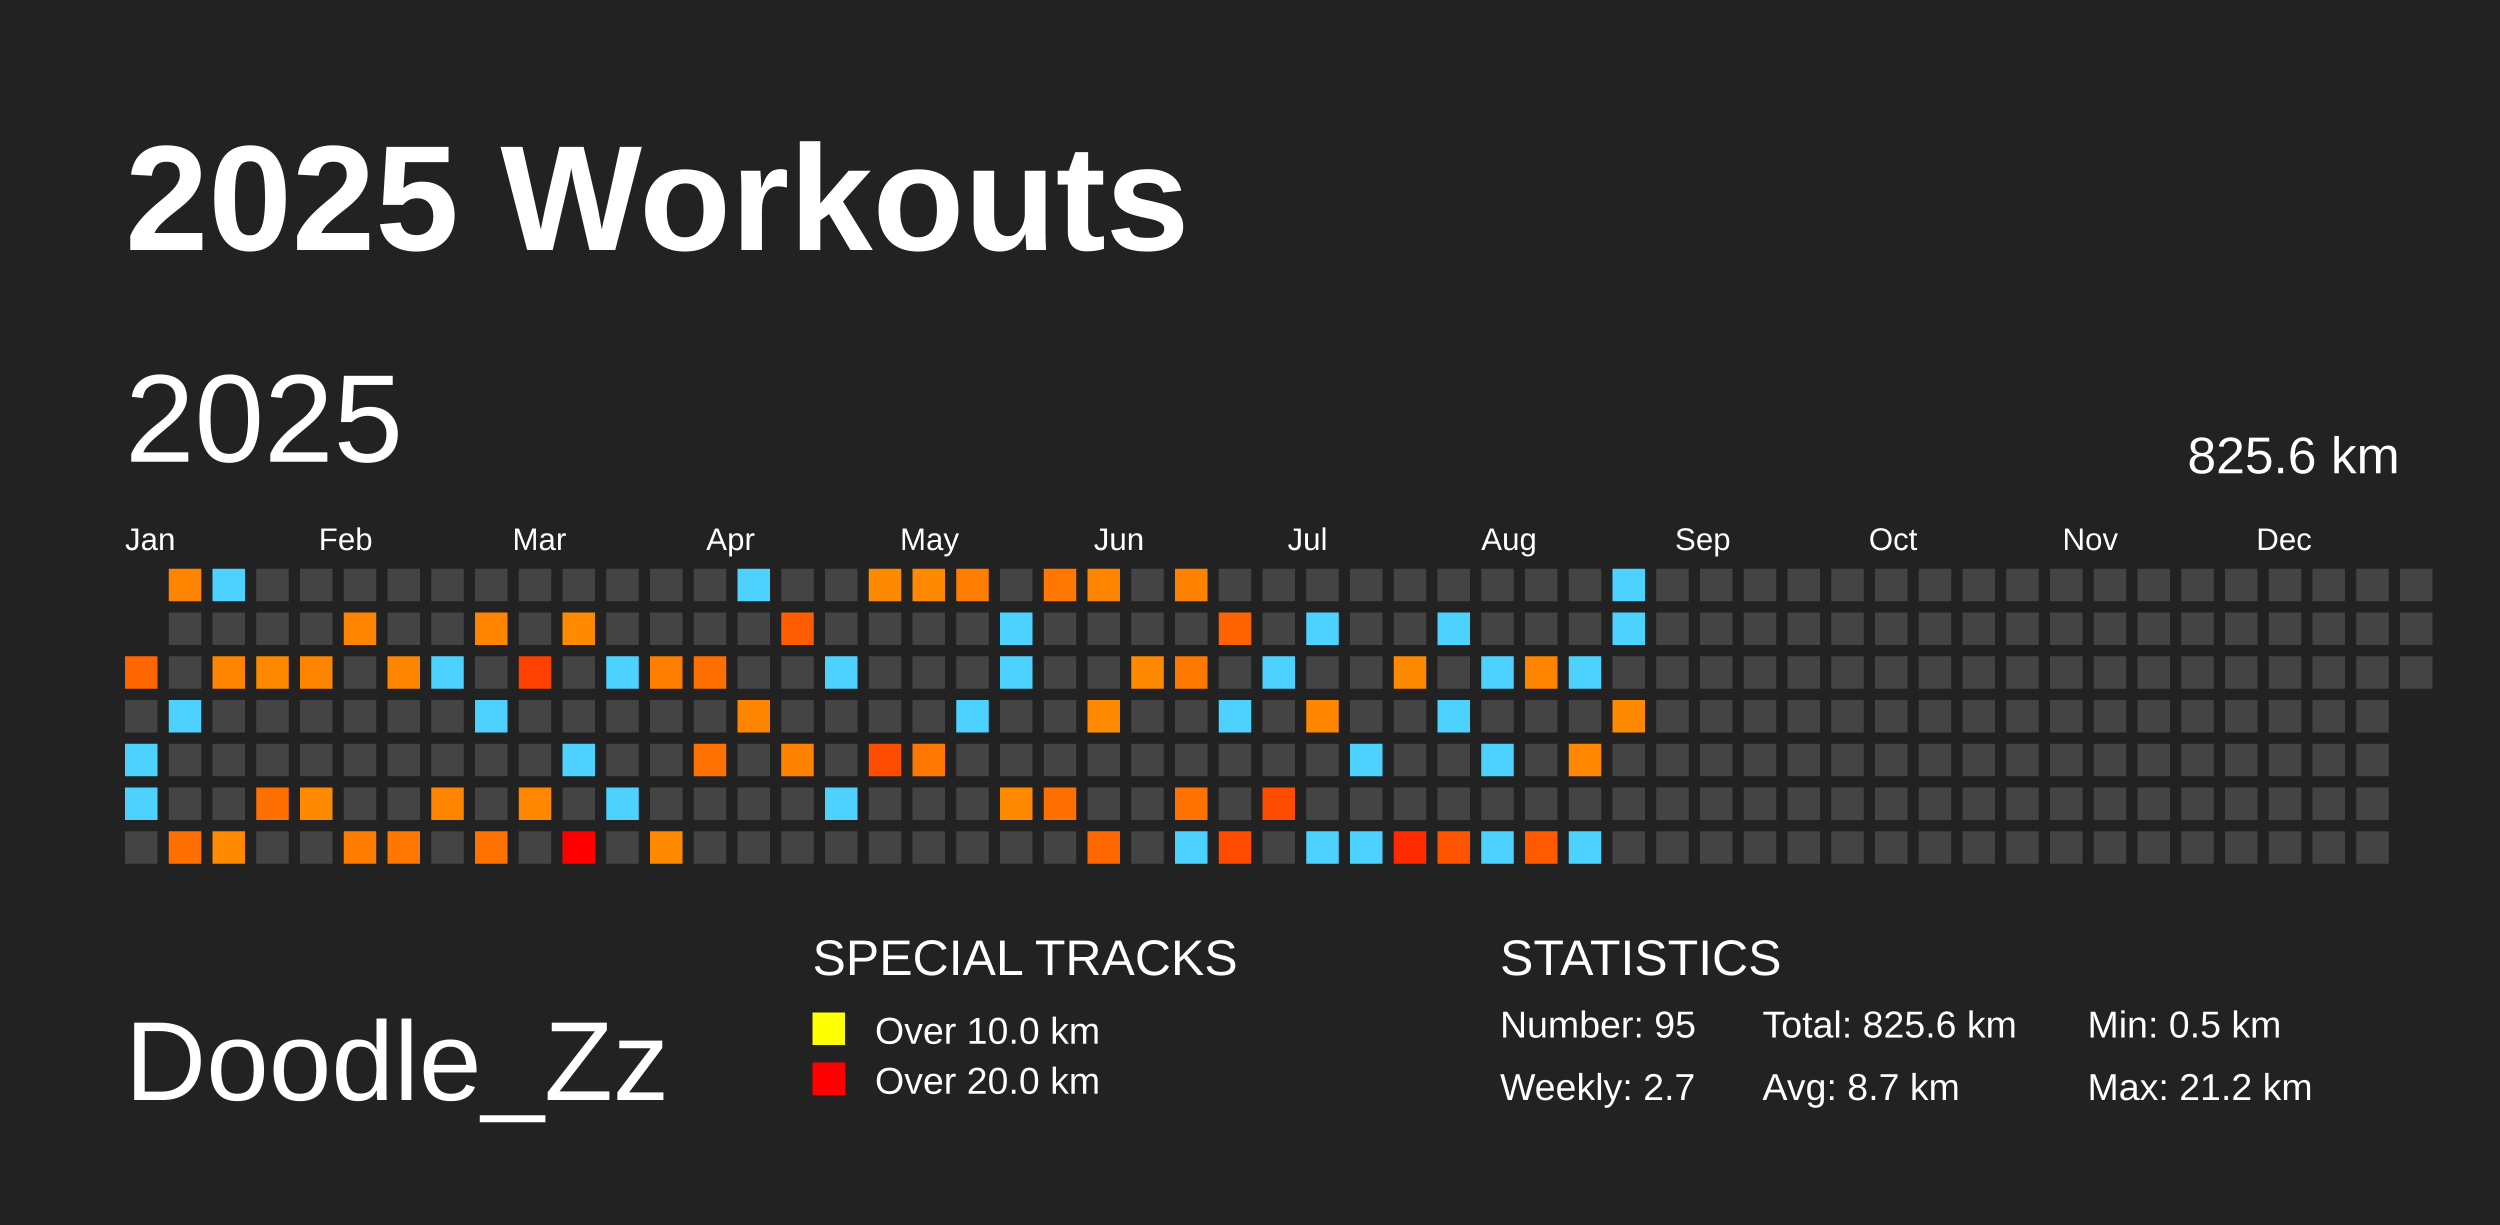
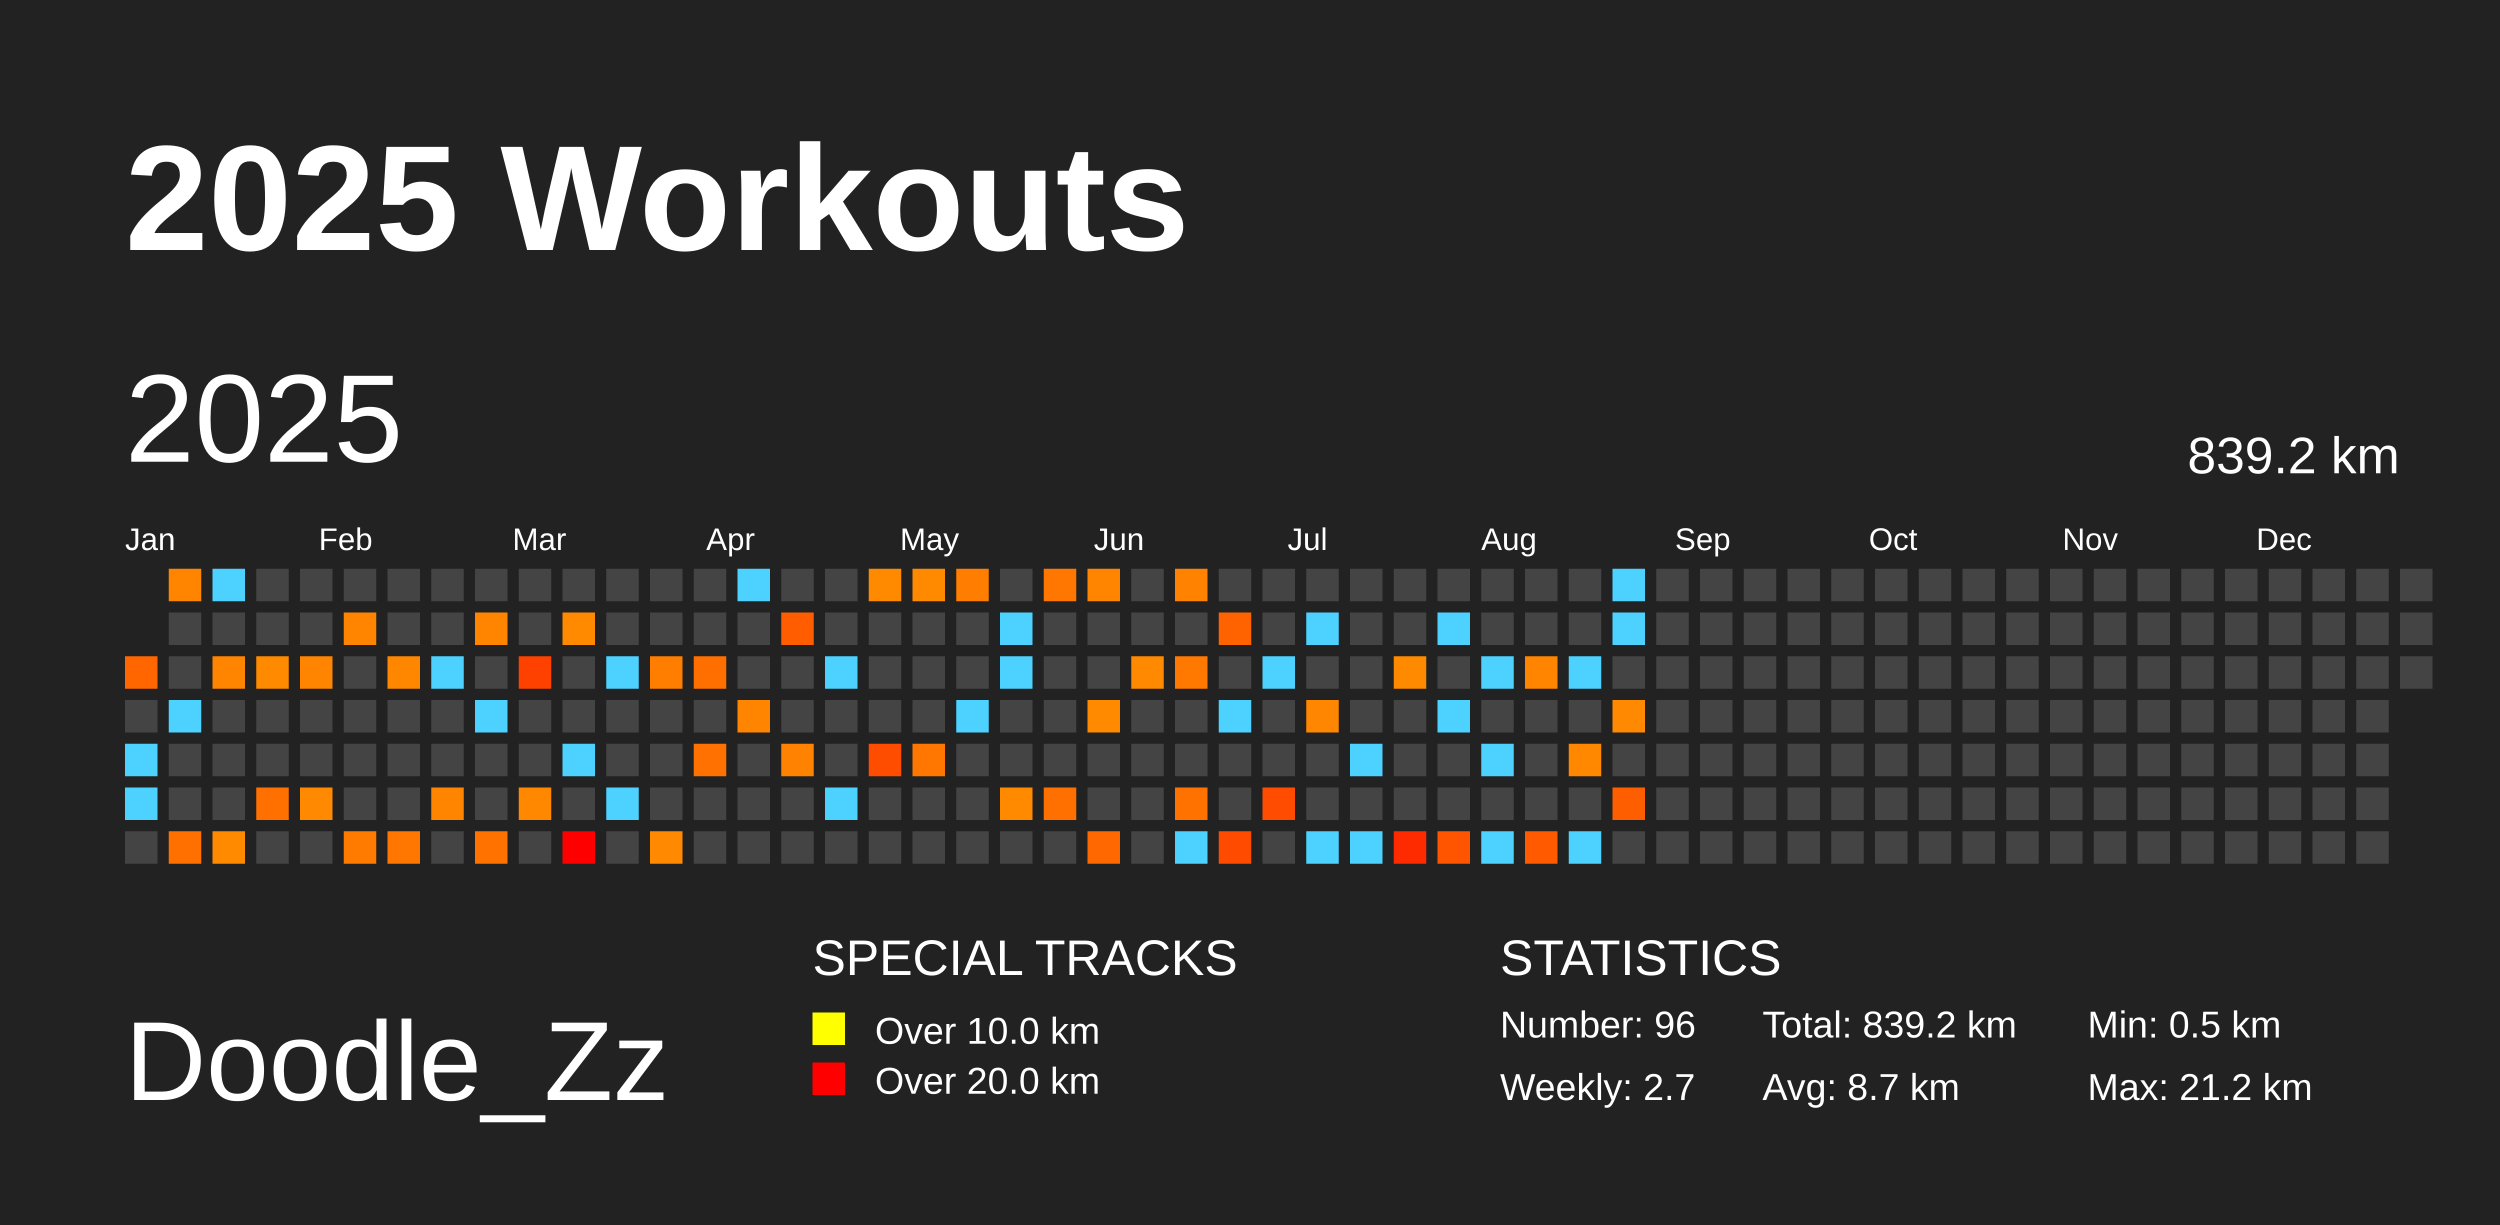
<svg xmlns="http://www.w3.org/2000/svg" baseProfile="full" height="98mm" version="1.1" viewBox="0,0,200,98" width="200mm">
  <defs />
  <rect fill="#222222" height="98" width="200" x="0" y="0" />
  <text fill="#FFFFFF" style="font-size:12px; font-family:Arial; font-weight:bold;" x="10" y="20">2025 Workouts</text>
  <text fill="#FFFFFF" style="font-size:9px; font-family:Arial" x="10" y="88">Doodle_Zz</text>
  <text fill="#FFFFFF" style="font-size:4px; font-family:Arial" x="65" y="78">SPECIAL TRACKS</text>
  <rect fill="yellow" height="2.6" width="2.6" x="65" y="81" />
  <text fill="#FFFFFF" style="font-size:3px; font-family:Arial" x="70" y="83.5">Over 10.0 km</text>
  <rect fill="red" height="2.6" width="2.6" x="65" y="85" />
  <text fill="#FFFFFF" style="font-size:3px; font-family:Arial" x="70" y="87.5">Over 20.0 km</text>
  <text fill="#FFFFFF" style="font-size:4px; font-family:Arial" x="120" y="78">STATISTICS</text>
-   <text fill="#FFFFFF" style="font-size:3px; font-family:Arial" x="120" y="83">Number: 95</text>
+   <text fill="#FFFFFF" style="font-size:3px; font-family:Arial" x="120" y="83">Number: 96</text>
  <text fill="#FFFFFF" style="font-size:3px; font-family:Arial" x="120" y="88">Weekly: 2.7</text>
-   <text fill="#FFFFFF" style="font-size:3px; font-family:Arial" x="141" y="83">Total: 825.6 km</text>
+   <text fill="#FFFFFF" style="font-size:3px; font-family:Arial" x="141" y="83">Total: 839.2 km</text>
  <text fill="#FFFFFF" style="font-size:3px; font-family:Arial" x="141" y="88">Avg: 8.7 km</text>
  <text fill="#FFFFFF" style="font-size:3px; font-family:Arial" x="167" y="83">Min: 0.5 km</text>
  <text fill="#FFFFFF" style="font-size:3px; font-family:Arial" x="167" y="88">Max: 21.2 km</text>
  <text dominant-baseline="hanging" fill="#FFFFFF" style="font-size:10.0px; font-family:Arial;" x="10" y="30">2025</text>
-   <text dominant-baseline="hanging" fill="#FFFFFF" style="font-size:4.125px; font-family:Arial;" x="175" y="35">825.6 km</text>
+   <text dominant-baseline="hanging" fill="#FFFFFF" style="font-size:4.125px; font-family:Arial;" x="175" y="35">839.2 km</text>
  <text fill="#FFFFFF" style="font-size:2.5px; font-family:Arial" x="10.0" y="44">Jan</text>
  <text fill="#FFFFFF" style="font-size:2.5px; font-family:Arial" x="25.5" y="44">Feb</text>
  <text fill="#FFFFFF" style="font-size:2.5px; font-family:Arial" x="41.0" y="44">Mar</text>
  <text fill="#FFFFFF" style="font-size:2.5px; font-family:Arial" x="56.5" y="44">Apr</text>
  <text fill="#FFFFFF" style="font-size:2.5px; font-family:Arial" x="72.0" y="44">May</text>
  <text fill="#FFFFFF" style="font-size:2.5px; font-family:Arial" x="87.5" y="44">Jun</text>
  <text fill="#FFFFFF" style="font-size:2.5px; font-family:Arial" x="103.0" y="44">Jul</text>
  <text fill="#FFFFFF" style="font-size:2.5px; font-family:Arial" x="118.5" y="44">Aug</text>
  <text fill="#FFFFFF" style="font-size:2.5px; font-family:Arial" x="134.0" y="44">Sep</text>
  <text fill="#FFFFFF" style="font-size:2.5px; font-family:Arial" x="149.5" y="44">Oct</text>
  <text fill="#FFFFFF" style="font-size:2.5px; font-family:Arial" x="165.0" y="44">Nov</text>
  <text fill="#FFFFFF" style="font-size:2.5px; font-family:Arial" x="180.5" y="44">Dec</text>
  <rect fill="#ff6600" height="2.6" width="2.6" x="10.0" y="52.5" />
  <rect fill="#444444" height="2.6" width="2.6" x="10.0" y="56.0" />
  <rect fill="#4dd2ff" height="2.6" width="2.6" x="10.0" y="59.5" />
  <rect fill="#4dd2ff" height="2.6" width="2.6" x="10.0" y="63.0" />
  <rect fill="#444444" height="2.6" width="2.6" x="10.0" y="66.5" />
  <rect fill="#ff8500" height="2.6" width="2.6" x="13.5" y="45.5" />
  <rect fill="#444444" height="2.6" width="2.6" x="13.5" y="49.0" />
  <rect fill="#444444" height="2.6" width="2.6" x="13.5" y="52.5" />
  <rect fill="#4dd2ff" height="2.6" width="2.6" x="13.5" y="56.0" />
  <rect fill="#444444" height="2.6" width="2.6" x="13.5" y="59.5" />
  <rect fill="#444444" height="2.6" width="2.6" x="13.5" y="63.0" />
  <rect fill="#ff7000" height="2.6" width="2.6" x="13.5" y="66.5" />
  <rect fill="#4dd2ff" height="2.6" width="2.6" x="17.0" y="45.5" />
  <rect fill="#444444" height="2.6" width="2.6" x="17.0" y="49.0" />
  <rect fill="#ff8400" height="2.6" width="2.6" x="17.0" y="52.5" />
  <rect fill="#444444" height="2.6" width="2.6" x="17.0" y="56.0" />
  <rect fill="#444444" height="2.6" width="2.6" x="17.0" y="59.5" />
  <rect fill="#444444" height="2.6" width="2.6" x="17.0" y="63.0" />
  <rect fill="#ff8a00" height="2.6" width="2.6" x="17.0" y="66.5" />
  <rect fill="#444444" height="2.6" width="2.6" x="20.5" y="45.5" />
  <rect fill="#444444" height="2.6" width="2.6" x="20.5" y="49.0" />
  <rect fill="#ff8a00" height="2.6" width="2.6" x="20.5" y="52.5" />
  <rect fill="#444444" height="2.6" width="2.6" x="20.5" y="56.0" />
  <rect fill="#444444" height="2.6" width="2.6" x="20.5" y="59.5" />
  <rect fill="#ff7000" height="2.6" width="2.6" x="20.5" y="63.0" />
  <rect fill="#444444" height="2.6" width="2.6" x="20.5" y="66.5" />
  <rect fill="#444444" height="2.6" width="2.6" x="24.0" y="45.5" />
  <rect fill="#444444" height="2.6" width="2.6" x="24.0" y="49.0" />
  <rect fill="#ff8400" height="2.6" width="2.6" x="24.0" y="52.5" />
  <rect fill="#444444" height="2.6" width="2.6" x="24.0" y="56.0" />
  <rect fill="#444444" height="2.6" width="2.6" x="24.0" y="59.5" />
  <rect fill="#ff8900" height="2.6" width="2.6" x="24.0" y="63.0" />
  <rect fill="#444444" height="2.6" width="2.6" x="24.0" y="66.5" />
  <rect fill="#444444" height="2.6" width="2.6" x="27.5" y="45.5" />
  <rect fill="#ff8400" height="2.6" width="2.6" x="27.5" y="49.0" />
  <rect fill="#444444" height="2.6" width="2.6" x="27.5" y="52.5" />
  <rect fill="#444444" height="2.6" width="2.6" x="27.5" y="56.0" />
  <rect fill="#444444" height="2.6" width="2.6" x="27.5" y="59.5" />
  <rect fill="#444444" height="2.6" width="2.6" x="27.5" y="63.0" />
  <rect fill="#ff7b00" height="2.6" width="2.6" x="27.5" y="66.5" />
  <rect fill="#444444" height="2.6" width="2.6" x="31.0" y="45.5" />
  <rect fill="#444444" height="2.6" width="2.6" x="31.0" y="49.0" />
  <rect fill="#ff8700" height="2.6" width="2.6" x="31.0" y="52.5" />
  <rect fill="#444444" height="2.6" width="2.6" x="31.0" y="56.0" />
  <rect fill="#444444" height="2.6" width="2.6" x="31.0" y="59.5" />
  <rect fill="#444444" height="2.6" width="2.6" x="31.0" y="63.0" />
  <rect fill="#ff7600" height="2.6" width="2.6" x="31.0" y="66.5" />
  <rect fill="#444444" height="2.6" width="2.6" x="34.5" y="45.5" />
  <rect fill="#444444" height="2.6" width="2.6" x="34.5" y="49.0" />
  <rect fill="#4dd2ff" height="2.6" width="2.6" x="34.5" y="52.5" />
  <rect fill="#444444" height="2.6" width="2.6" x="34.5" y="56.0" />
  <rect fill="#444444" height="2.6" width="2.6" x="34.5" y="59.5" />
  <rect fill="#ff8400" height="2.6" width="2.6" x="34.5" y="63.0" />
  <rect fill="#444444" height="2.6" width="2.6" x="34.5" y="66.5" />
  <rect fill="#444444" height="2.6" width="2.6" x="38.0" y="45.5" />
  <rect fill="#ff8500" height="2.6" width="2.6" x="38.0" y="49.0" />
  <rect fill="#444444" height="2.6" width="2.6" x="38.0" y="52.5" />
  <rect fill="#4dd2ff" height="2.6" width="2.6" x="38.0" y="56.0" />
  <rect fill="#444444" height="2.6" width="2.6" x="38.0" y="59.5" />
  <rect fill="#444444" height="2.6" width="2.6" x="38.0" y="63.0" />
  <rect fill="#ff7200" height="2.6" width="2.6" x="38.0" y="66.5" />
  <rect fill="#444444" height="2.6" width="2.6" x="41.5" y="45.5" />
  <rect fill="#444444" height="2.6" width="2.6" x="41.5" y="49.0" />
  <rect fill="#ff4100" height="2.6" width="2.6" x="41.5" y="52.5" />
  <rect fill="#444444" height="2.6" width="2.6" x="41.5" y="56.0" />
  <rect fill="#444444" height="2.6" width="2.6" x="41.5" y="59.5" />
  <rect fill="#ff8800" height="2.6" width="2.6" x="41.5" y="63.0" />
  <rect fill="#444444" height="2.6" width="2.6" x="41.5" y="66.5" />
  <rect fill="#444444" height="2.6" width="2.6" x="45.0" y="45.5" />
  <rect fill="#ff8a00" height="2.6" width="2.6" x="45.0" y="49.0" />
  <rect fill="#444444" height="2.6" width="2.6" x="45.0" y="52.5" />
  <rect fill="#444444" height="2.6" width="2.6" x="45.0" y="56.0" />
  <rect fill="#4dd2ff" height="2.6" width="2.6" x="45.0" y="59.5" />
  <rect fill="#444444" height="2.6" width="2.6" x="45.0" y="63.0" />
  <rect fill="red" height="2.6" width="2.6" x="45.0" y="66.5" />
  <rect fill="#444444" height="2.6" width="2.6" x="48.5" y="45.5" />
  <rect fill="#444444" height="2.6" width="2.6" x="48.5" y="49.0" />
  <rect fill="#4dd2ff" height="2.6" width="2.6" x="48.5" y="52.5" />
  <rect fill="#444444" height="2.6" width="2.6" x="48.5" y="56.0" />
  <rect fill="#444444" height="2.6" width="2.6" x="48.5" y="59.5" />
  <rect fill="#4dd2ff" height="2.6" width="2.6" x="48.5" y="63.0" />
  <rect fill="#444444" height="2.6" width="2.6" x="48.5" y="66.5" />
  <rect fill="#444444" height="2.6" width="2.6" x="52.0" y="45.5" />
  <rect fill="#444444" height="2.6" width="2.6" x="52.0" y="49.0" />
  <rect fill="#ff7e00" height="2.6" width="2.6" x="52.0" y="52.5" />
  <rect fill="#444444" height="2.6" width="2.6" x="52.0" y="56.0" />
  <rect fill="#444444" height="2.6" width="2.6" x="52.0" y="59.5" />
  <rect fill="#444444" height="2.6" width="2.6" x="52.0" y="63.0" />
  <rect fill="#ff8900" height="2.6" width="2.6" x="52.0" y="66.5" />
  <rect fill="#444444" height="2.6" width="2.6" x="55.5" y="45.5" />
  <rect fill="#444444" height="2.6" width="2.6" x="55.5" y="49.0" />
  <rect fill="#ff6f00" height="2.6" width="2.6" x="55.5" y="52.5" />
  <rect fill="#444444" height="2.6" width="2.6" x="55.5" y="56.0" />
  <rect fill="#ff7100" height="2.6" width="2.6" x="55.5" y="59.5" />
  <rect fill="#444444" height="2.6" width="2.6" x="55.5" y="63.0" />
  <rect fill="#444444" height="2.6" width="2.6" x="55.5" y="66.5" />
  <rect fill="#4dd2ff" height="2.6" width="2.6" x="59.0" y="45.5" />
  <rect fill="#444444" height="2.6" width="2.6" x="59.0" y="49.0" />
  <rect fill="#444444" height="2.6" width="2.6" x="59.0" y="52.5" />
  <rect fill="#ff8400" height="2.6" width="2.6" x="59.0" y="56.0" />
  <rect fill="#444444" height="2.6" width="2.6" x="59.0" y="59.5" />
  <rect fill="#444444" height="2.6" width="2.6" x="59.0" y="63.0" />
  <rect fill="#444444" height="2.6" width="2.6" x="59.0" y="66.5" />
  <rect fill="#444444" height="2.6" width="2.6" x="62.5" y="45.5" />
  <rect fill="#ff5d00" height="2.6" width="2.6" x="62.5" y="49.0" />
  <rect fill="#444444" height="2.6" width="2.6" x="62.5" y="52.5" />
  <rect fill="#444444" height="2.6" width="2.6" x="62.5" y="56.0" />
  <rect fill="#ff8200" height="2.6" width="2.6" x="62.5" y="59.5" />
  <rect fill="#444444" height="2.6" width="2.6" x="62.5" y="63.0" />
  <rect fill="#444444" height="2.6" width="2.6" x="62.5" y="66.5" />
  <rect fill="#444444" height="2.6" width="2.6" x="66.0" y="45.5" />
  <rect fill="#444444" height="2.6" width="2.6" x="66.0" y="49.0" />
  <rect fill="#4dd2ff" height="2.6" width="2.6" x="66.0" y="52.5" />
  <rect fill="#444444" height="2.6" width="2.6" x="66.0" y="56.0" />
  <rect fill="#444444" height="2.6" width="2.6" x="66.0" y="59.5" />
  <rect fill="#4dd2ff" height="2.6" width="2.6" x="66.0" y="63.0" />
  <rect fill="#444444" height="2.6" width="2.6" x="66.0" y="66.5" />
  <rect fill="#ff8a00" height="2.6" width="2.6" x="69.5" y="45.5" />
  <rect fill="#444444" height="2.6" width="2.6" x="69.5" y="49.0" />
  <rect fill="#444444" height="2.6" width="2.6" x="69.5" y="52.5" />
  <rect fill="#444444" height="2.6" width="2.6" x="69.5" y="56.0" />
  <rect fill="#ff4d00" height="2.6" width="2.6" x="69.5" y="59.5" />
  <rect fill="#444444" height="2.6" width="2.6" x="69.5" y="63.0" />
  <rect fill="#444444" height="2.6" width="2.6" x="69.5" y="66.5" />
  <rect fill="#ff8a00" height="2.6" width="2.6" x="73.0" y="45.5" />
  <rect fill="#444444" height="2.6" width="2.6" x="73.0" y="49.0" />
  <rect fill="#444444" height="2.6" width="2.6" x="73.0" y="52.5" />
  <rect fill="#444444" height="2.6" width="2.6" x="73.0" y="56.0" />
  <rect fill="#ff7600" height="2.6" width="2.6" x="73.0" y="59.5" />
  <rect fill="#444444" height="2.6" width="2.6" x="73.0" y="63.0" />
  <rect fill="#444444" height="2.6" width="2.6" x="73.0" y="66.5" />
  <rect fill="#ff7d00" height="2.6" width="2.6" x="76.5" y="45.5" />
  <rect fill="#444444" height="2.6" width="2.6" x="76.5" y="49.0" />
  <rect fill="#444444" height="2.6" width="2.6" x="76.5" y="52.5" />
  <rect fill="#4dd2ff" height="2.6" width="2.6" x="76.5" y="56.0" />
  <rect fill="#444444" height="2.6" width="2.6" x="76.5" y="59.5" />
  <rect fill="#444444" height="2.6" width="2.6" x="76.5" y="63.0" />
  <rect fill="#444444" height="2.6" width="2.6" x="76.5" y="66.5" />
  <rect fill="#444444" height="2.6" width="2.6" x="80.0" y="45.5" />
  <rect fill="#4dd2ff" height="2.6" width="2.6" x="80.0" y="49.0" />
  <rect fill="#4dd2ff" height="2.6" width="2.6" x="80.0" y="52.5" />
  <rect fill="#444444" height="2.6" width="2.6" x="80.0" y="56.0" />
  <rect fill="#444444" height="2.6" width="2.6" x="80.0" y="59.5" />
  <rect fill="#ff8a00" height="2.6" width="2.6" x="80.0" y="63.0" />
  <rect fill="#444444" height="2.6" width="2.6" x="80.0" y="66.5" />
  <rect fill="#ff7700" height="2.6" width="2.6" x="83.5" y="45.5" />
  <rect fill="#444444" height="2.6" width="2.6" x="83.5" y="49.0" />
  <rect fill="#444444" height="2.6" width="2.6" x="83.5" y="52.5" />
  <rect fill="#444444" height="2.6" width="2.6" x="83.5" y="56.0" />
  <rect fill="#444444" height="2.6" width="2.6" x="83.5" y="59.5" />
  <rect fill="#ff7000" height="2.6" width="2.6" x="83.5" y="63.0" />
  <rect fill="#444444" height="2.6" width="2.6" x="83.5" y="66.5" />
  <rect fill="#ff8400" height="2.6" width="2.6" x="87.0" y="45.5" />
  <rect fill="#444444" height="2.6" width="2.6" x="87.0" y="49.0" />
  <rect fill="#444444" height="2.6" width="2.6" x="87.0" y="52.5" />
  <rect fill="#ff8a00" height="2.6" width="2.6" x="87.0" y="56.0" />
  <rect fill="#444444" height="2.6" width="2.6" x="87.0" y="59.5" />
  <rect fill="#444444" height="2.6" width="2.6" x="87.0" y="63.0" />
  <rect fill="#ff6700" height="2.6" width="2.6" x="87.0" y="66.5" />
  <rect fill="#444444" height="2.6" width="2.6" x="90.5" y="45.5" />
  <rect fill="#444444" height="2.6" width="2.6" x="90.5" y="49.0" />
  <rect fill="#ff8900" height="2.6" width="2.6" x="90.5" y="52.5" />
  <rect fill="#444444" height="2.6" width="2.6" x="90.5" y="56.0" />
  <rect fill="#444444" height="2.6" width="2.6" x="90.5" y="59.5" />
  <rect fill="#444444" height="2.6" width="2.6" x="90.5" y="63.0" />
  <rect fill="#444444" height="2.6" width="2.6" x="90.5" y="66.5" />
  <rect fill="#ff8200" height="2.6" width="2.6" x="94.0" y="45.5" />
  <rect fill="#444444" height="2.6" width="2.6" x="94.0" y="49.0" />
  <rect fill="#ff7800" height="2.6" width="2.6" x="94.0" y="52.5" />
  <rect fill="#444444" height="2.6" width="2.6" x="94.0" y="56.0" />
  <rect fill="#444444" height="2.6" width="2.6" x="94.0" y="59.5" />
  <rect fill="#ff7200" height="2.6" width="2.6" x="94.0" y="63.0" />
  <rect fill="#4dd2ff" height="2.6" width="2.6" x="94.0" y="66.5" />
  <rect fill="#444444" height="2.6" width="2.6" x="97.5" y="45.5" />
  <rect fill="#ff6300" height="2.6" width="2.6" x="97.5" y="49.0" />
  <rect fill="#444444" height="2.6" width="2.6" x="97.5" y="52.5" />
  <rect fill="#4dd2ff" height="2.6" width="2.6" x="97.5" y="56.0" />
  <rect fill="#444444" height="2.6" width="2.6" x="97.5" y="59.5" />
  <rect fill="#444444" height="2.6" width="2.6" x="97.5" y="63.0" />
  <rect fill="#ff4b00" height="2.6" width="2.6" x="97.5" y="66.5" />
  <rect fill="#444444" height="2.6" width="2.6" x="101.0" y="45.5" />
  <rect fill="#444444" height="2.6" width="2.6" x="101.0" y="49.0" />
  <rect fill="#4dd2ff" height="2.6" width="2.6" x="101.0" y="52.5" />
  <rect fill="#444444" height="2.6" width="2.6" x="101.0" y="56.0" />
  <rect fill="#444444" height="2.6" width="2.6" x="101.0" y="59.5" />
  <rect fill="#ff4c00" height="2.6" width="2.6" x="101.0" y="63.0" />
  <rect fill="#444444" height="2.6" width="2.6" x="101.0" y="66.5" />
  <rect fill="#444444" height="2.6" width="2.6" x="104.5" y="45.5" />
  <rect fill="#4dd2ff" height="2.6" width="2.6" x="104.5" y="49.0" />
  <rect fill="#444444" height="2.6" width="2.6" x="104.5" y="52.5" />
  <rect fill="#ff8600" height="2.6" width="2.6" x="104.5" y="56.0" />
  <rect fill="#444444" height="2.6" width="2.6" x="104.5" y="59.5" />
  <rect fill="#444444" height="2.6" width="2.6" x="104.5" y="63.0" />
  <rect fill="#4dd2ff" height="2.6" width="2.6" x="104.5" y="66.5" />
  <rect fill="#444444" height="2.6" width="2.6" x="108.0" y="45.5" />
  <rect fill="#444444" height="2.6" width="2.6" x="108.0" y="49.0" />
  <rect fill="#444444" height="2.6" width="2.6" x="108.0" y="52.5" />
  <rect fill="#444444" height="2.6" width="2.6" x="108.0" y="56.0" />
  <rect fill="#4dd2ff" height="2.6" width="2.6" x="108.0" y="59.5" />
  <rect fill="#444444" height="2.6" width="2.6" x="108.0" y="63.0" />
  <rect fill="#4dd2ff" height="2.6" width="2.6" x="108.0" y="66.5" />
  <rect fill="#444444" height="2.6" width="2.6" x="111.5" y="45.5" />
  <rect fill="#444444" height="2.6" width="2.6" x="111.5" y="49.0" />
  <rect fill="#ff8a00" height="2.6" width="2.6" x="111.5" y="52.5" />
  <rect fill="#444444" height="2.6" width="2.6" x="111.5" y="56.0" />
  <rect fill="#444444" height="2.6" width="2.6" x="111.5" y="59.5" />
  <rect fill="#444444" height="2.6" width="2.6" x="111.5" y="63.0" />
  <rect fill="#ff2b00" height="2.6" width="2.6" x="111.5" y="66.5" />
  <rect fill="#444444" height="2.6" width="2.6" x="115.0" y="45.5" />
  <rect fill="#4dd2ff" height="2.6" width="2.6" x="115.0" y="49.0" />
  <rect fill="#444444" height="2.6" width="2.6" x="115.0" y="52.5" />
  <rect fill="#4dd2ff" height="2.6" width="2.6" x="115.0" y="56.0" />
  <rect fill="#444444" height="2.6" width="2.6" x="115.0" y="59.5" />
  <rect fill="#444444" height="2.6" width="2.6" x="115.0" y="63.0" />
  <rect fill="#ff5500" height="2.6" width="2.6" x="115.0" y="66.5" />
  <rect fill="#444444" height="2.6" width="2.6" x="118.5" y="45.5" />
  <rect fill="#444444" height="2.6" width="2.6" x="118.5" y="49.0" />
  <rect fill="#4dd2ff" height="2.6" width="2.6" x="118.5" y="52.5" />
  <rect fill="#444444" height="2.6" width="2.6" x="118.5" y="56.0" />
  <rect fill="#4dd2ff" height="2.6" width="2.6" x="118.5" y="59.5" />
  <rect fill="#444444" height="2.6" width="2.6" x="118.5" y="63.0" />
  <rect fill="#4dd2ff" height="2.6" width="2.6" x="118.5" y="66.5" />
  <rect fill="#444444" height="2.6" width="2.6" x="122.0" y="45.5" />
  <rect fill="#444444" height="2.6" width="2.6" x="122.0" y="49.0" />
  <rect fill="#ff8500" height="2.6" width="2.6" x="122.0" y="52.5" />
  <rect fill="#444444" height="2.6" width="2.6" x="122.0" y="56.0" />
  <rect fill="#444444" height="2.6" width="2.6" x="122.0" y="59.5" />
  <rect fill="#444444" height="2.6" width="2.6" x="122.0" y="63.0" />
  <rect fill="#ff5a00" height="2.6" width="2.6" x="122.0" y="66.5" />
  <rect fill="#444444" height="2.6" width="2.6" x="125.5" y="45.5" />
  <rect fill="#444444" height="2.6" width="2.6" x="125.5" y="49.0" />
  <rect fill="#4dd2ff" height="2.6" width="2.6" x="125.5" y="52.5" />
  <rect fill="#444444" height="2.6" width="2.6" x="125.5" y="56.0" />
  <rect fill="#ff8800" height="2.6" width="2.6" x="125.5" y="59.5" />
  <rect fill="#444444" height="2.6" width="2.6" x="125.5" y="63.0" />
  <rect fill="#4dd2ff" height="2.6" width="2.6" x="125.5" y="66.5" />
  <rect fill="#4dd2ff" height="2.6" width="2.6" x="129.0" y="45.5" />
  <rect fill="#4dd2ff" height="2.6" width="2.6" x="129.0" y="49.0" />
  <rect fill="#444444" height="2.6" width="2.6" x="129.0" y="52.5" />
  <rect fill="#ff8900" height="2.6" width="2.6" x="129.0" y="56.0" />
  <rect fill="#444444" height="2.6" width="2.6" x="129.0" y="59.5" />
-   <rect fill="#444444" height="2.6" width="2.6" x="129.0" y="63.0" />
+   <rect fill="#ff5e00" height="2.6" width="2.6" x="129.0" y="63.0" />
  <rect fill="#444444" height="2.6" width="2.6" x="129.0" y="66.5" />
  <rect fill="#444444" height="2.6" width="2.6" x="132.5" y="45.5" />
  <rect fill="#444444" height="2.6" width="2.6" x="132.5" y="49.0" />
  <rect fill="#444444" height="2.6" width="2.6" x="132.5" y="52.5" />
  <rect fill="#444444" height="2.6" width="2.6" x="132.5" y="56.0" />
  <rect fill="#444444" height="2.6" width="2.6" x="132.5" y="59.5" />
  <rect fill="#444444" height="2.6" width="2.6" x="132.5" y="63.0" />
  <rect fill="#444444" height="2.6" width="2.6" x="132.5" y="66.5" />
  <rect fill="#444444" height="2.6" width="2.6" x="136.0" y="45.5" />
  <rect fill="#444444" height="2.6" width="2.6" x="136.0" y="49.0" />
  <rect fill="#444444" height="2.6" width="2.6" x="136.0" y="52.5" />
  <rect fill="#444444" height="2.6" width="2.6" x="136.0" y="56.0" />
  <rect fill="#444444" height="2.6" width="2.6" x="136.0" y="59.5" />
  <rect fill="#444444" height="2.6" width="2.6" x="136.0" y="63.0" />
  <rect fill="#444444" height="2.6" width="2.6" x="136.0" y="66.5" />
  <rect fill="#444444" height="2.6" width="2.6" x="139.5" y="45.5" />
  <rect fill="#444444" height="2.6" width="2.6" x="139.5" y="49.0" />
  <rect fill="#444444" height="2.6" width="2.6" x="139.5" y="52.5" />
  <rect fill="#444444" height="2.6" width="2.6" x="139.5" y="56.0" />
  <rect fill="#444444" height="2.6" width="2.6" x="139.5" y="59.5" />
  <rect fill="#444444" height="2.6" width="2.6" x="139.5" y="63.0" />
  <rect fill="#444444" height="2.6" width="2.6" x="139.5" y="66.5" />
  <rect fill="#444444" height="2.6" width="2.6" x="143.0" y="45.5" />
  <rect fill="#444444" height="2.6" width="2.6" x="143.0" y="49.0" />
  <rect fill="#444444" height="2.6" width="2.6" x="143.0" y="52.5" />
  <rect fill="#444444" height="2.6" width="2.6" x="143.0" y="56.0" />
  <rect fill="#444444" height="2.6" width="2.6" x="143.0" y="59.5" />
  <rect fill="#444444" height="2.6" width="2.6" x="143.0" y="63.0" />
  <rect fill="#444444" height="2.6" width="2.6" x="143.0" y="66.5" />
  <rect fill="#444444" height="2.6" width="2.6" x="146.5" y="45.5" />
  <rect fill="#444444" height="2.6" width="2.6" x="146.5" y="49.0" />
  <rect fill="#444444" height="2.6" width="2.6" x="146.5" y="52.5" />
  <rect fill="#444444" height="2.6" width="2.6" x="146.5" y="56.0" />
  <rect fill="#444444" height="2.6" width="2.6" x="146.5" y="59.5" />
  <rect fill="#444444" height="2.6" width="2.6" x="146.5" y="63.0" />
  <rect fill="#444444" height="2.6" width="2.6" x="146.5" y="66.5" />
  <rect fill="#444444" height="2.6" width="2.6" x="150.0" y="45.5" />
  <rect fill="#444444" height="2.6" width="2.6" x="150.0" y="49.0" />
  <rect fill="#444444" height="2.6" width="2.6" x="150.0" y="52.5" />
  <rect fill="#444444" height="2.6" width="2.6" x="150.0" y="56.0" />
  <rect fill="#444444" height="2.6" width="2.6" x="150.0" y="59.5" />
  <rect fill="#444444" height="2.6" width="2.6" x="150.0" y="63.0" />
  <rect fill="#444444" height="2.6" width="2.6" x="150.0" y="66.5" />
  <rect fill="#444444" height="2.6" width="2.6" x="153.5" y="45.5" />
  <rect fill="#444444" height="2.6" width="2.6" x="153.5" y="49.0" />
  <rect fill="#444444" height="2.6" width="2.6" x="153.5" y="52.5" />
  <rect fill="#444444" height="2.6" width="2.6" x="153.5" y="56.0" />
  <rect fill="#444444" height="2.6" width="2.6" x="153.5" y="59.5" />
  <rect fill="#444444" height="2.6" width="2.6" x="153.5" y="63.0" />
  <rect fill="#444444" height="2.6" width="2.6" x="153.5" y="66.5" />
  <rect fill="#444444" height="2.6" width="2.6" x="157.0" y="45.5" />
  <rect fill="#444444" height="2.6" width="2.6" x="157.0" y="49.0" />
  <rect fill="#444444" height="2.6" width="2.6" x="157.0" y="52.5" />
  <rect fill="#444444" height="2.6" width="2.6" x="157.0" y="56.0" />
  <rect fill="#444444" height="2.6" width="2.6" x="157.0" y="59.5" />
  <rect fill="#444444" height="2.6" width="2.6" x="157.0" y="63.0" />
  <rect fill="#444444" height="2.6" width="2.6" x="157.0" y="66.5" />
  <rect fill="#444444" height="2.6" width="2.6" x="160.5" y="45.5" />
  <rect fill="#444444" height="2.6" width="2.6" x="160.5" y="49.0" />
  <rect fill="#444444" height="2.6" width="2.6" x="160.5" y="52.5" />
  <rect fill="#444444" height="2.6" width="2.6" x="160.5" y="56.0" />
  <rect fill="#444444" height="2.6" width="2.6" x="160.5" y="59.5" />
  <rect fill="#444444" height="2.6" width="2.6" x="160.5" y="63.0" />
  <rect fill="#444444" height="2.6" width="2.6" x="160.5" y="66.5" />
  <rect fill="#444444" height="2.6" width="2.6" x="164.0" y="45.5" />
  <rect fill="#444444" height="2.6" width="2.6" x="164.0" y="49.0" />
  <rect fill="#444444" height="2.6" width="2.6" x="164.0" y="52.5" />
  <rect fill="#444444" height="2.6" width="2.6" x="164.0" y="56.0" />
  <rect fill="#444444" height="2.6" width="2.6" x="164.0" y="59.5" />
  <rect fill="#444444" height="2.6" width="2.6" x="164.0" y="63.0" />
  <rect fill="#444444" height="2.6" width="2.6" x="164.0" y="66.5" />
  <rect fill="#444444" height="2.6" width="2.6" x="167.5" y="45.5" />
  <rect fill="#444444" height="2.6" width="2.6" x="167.5" y="49.0" />
  <rect fill="#444444" height="2.6" width="2.6" x="167.5" y="52.5" />
  <rect fill="#444444" height="2.6" width="2.6" x="167.5" y="56.0" />
  <rect fill="#444444" height="2.6" width="2.6" x="167.5" y="59.5" />
  <rect fill="#444444" height="2.6" width="2.6" x="167.5" y="63.0" />
  <rect fill="#444444" height="2.6" width="2.6" x="167.5" y="66.5" />
  <rect fill="#444444" height="2.6" width="2.6" x="171.0" y="45.5" />
  <rect fill="#444444" height="2.6" width="2.6" x="171.0" y="49.0" />
  <rect fill="#444444" height="2.6" width="2.6" x="171.0" y="52.5" />
  <rect fill="#444444" height="2.6" width="2.6" x="171.0" y="56.0" />
  <rect fill="#444444" height="2.6" width="2.6" x="171.0" y="59.5" />
  <rect fill="#444444" height="2.6" width="2.6" x="171.0" y="63.0" />
  <rect fill="#444444" height="2.6" width="2.6" x="171.0" y="66.5" />
  <rect fill="#444444" height="2.6" width="2.6" x="174.5" y="45.5" />
  <rect fill="#444444" height="2.6" width="2.6" x="174.5" y="49.0" />
  <rect fill="#444444" height="2.6" width="2.6" x="174.5" y="52.5" />
  <rect fill="#444444" height="2.6" width="2.6" x="174.5" y="56.0" />
  <rect fill="#444444" height="2.6" width="2.6" x="174.5" y="59.5" />
  <rect fill="#444444" height="2.6" width="2.6" x="174.5" y="63.0" />
  <rect fill="#444444" height="2.6" width="2.6" x="174.5" y="66.5" />
  <rect fill="#444444" height="2.6" width="2.6" x="178.0" y="45.5" />
  <rect fill="#444444" height="2.6" width="2.6" x="178.0" y="49.0" />
  <rect fill="#444444" height="2.6" width="2.6" x="178.0" y="52.5" />
  <rect fill="#444444" height="2.6" width="2.6" x="178.0" y="56.0" />
  <rect fill="#444444" height="2.6" width="2.6" x="178.0" y="59.5" />
  <rect fill="#444444" height="2.6" width="2.6" x="178.0" y="63.0" />
  <rect fill="#444444" height="2.6" width="2.6" x="178.0" y="66.5" />
  <rect fill="#444444" height="2.6" width="2.6" x="181.5" y="45.5" />
  <rect fill="#444444" height="2.6" width="2.6" x="181.5" y="49.0" />
  <rect fill="#444444" height="2.6" width="2.6" x="181.5" y="52.5" />
  <rect fill="#444444" height="2.6" width="2.6" x="181.5" y="56.0" />
  <rect fill="#444444" height="2.6" width="2.6" x="181.5" y="59.5" />
  <rect fill="#444444" height="2.6" width="2.6" x="181.5" y="63.0" />
  <rect fill="#444444" height="2.6" width="2.6" x="181.5" y="66.5" />
  <rect fill="#444444" height="2.6" width="2.6" x="185.0" y="45.5" />
  <rect fill="#444444" height="2.6" width="2.6" x="185.0" y="49.0" />
  <rect fill="#444444" height="2.6" width="2.6" x="185.0" y="52.5" />
  <rect fill="#444444" height="2.6" width="2.6" x="185.0" y="56.0" />
  <rect fill="#444444" height="2.6" width="2.6" x="185.0" y="59.5" />
  <rect fill="#444444" height="2.6" width="2.6" x="185.0" y="63.0" />
  <rect fill="#444444" height="2.6" width="2.6" x="185.0" y="66.5" />
  <rect fill="#444444" height="2.6" width="2.6" x="188.5" y="45.5" />
  <rect fill="#444444" height="2.6" width="2.6" x="188.5" y="49.0" />
  <rect fill="#444444" height="2.6" width="2.6" x="188.5" y="52.5" />
  <rect fill="#444444" height="2.6" width="2.6" x="188.5" y="56.0" />
  <rect fill="#444444" height="2.6" width="2.6" x="188.5" y="59.5" />
  <rect fill="#444444" height="2.6" width="2.6" x="188.5" y="63.0" />
  <rect fill="#444444" height="2.6" width="2.6" x="188.5" y="66.5" />
  <rect fill="#444444" height="2.6" width="2.6" x="192.0" y="45.5" />
  <rect fill="#444444" height="2.6" width="2.6" x="192.0" y="49.0" />
  <rect fill="#444444" height="2.6" width="2.6" x="192.0" y="52.5" />
</svg>
